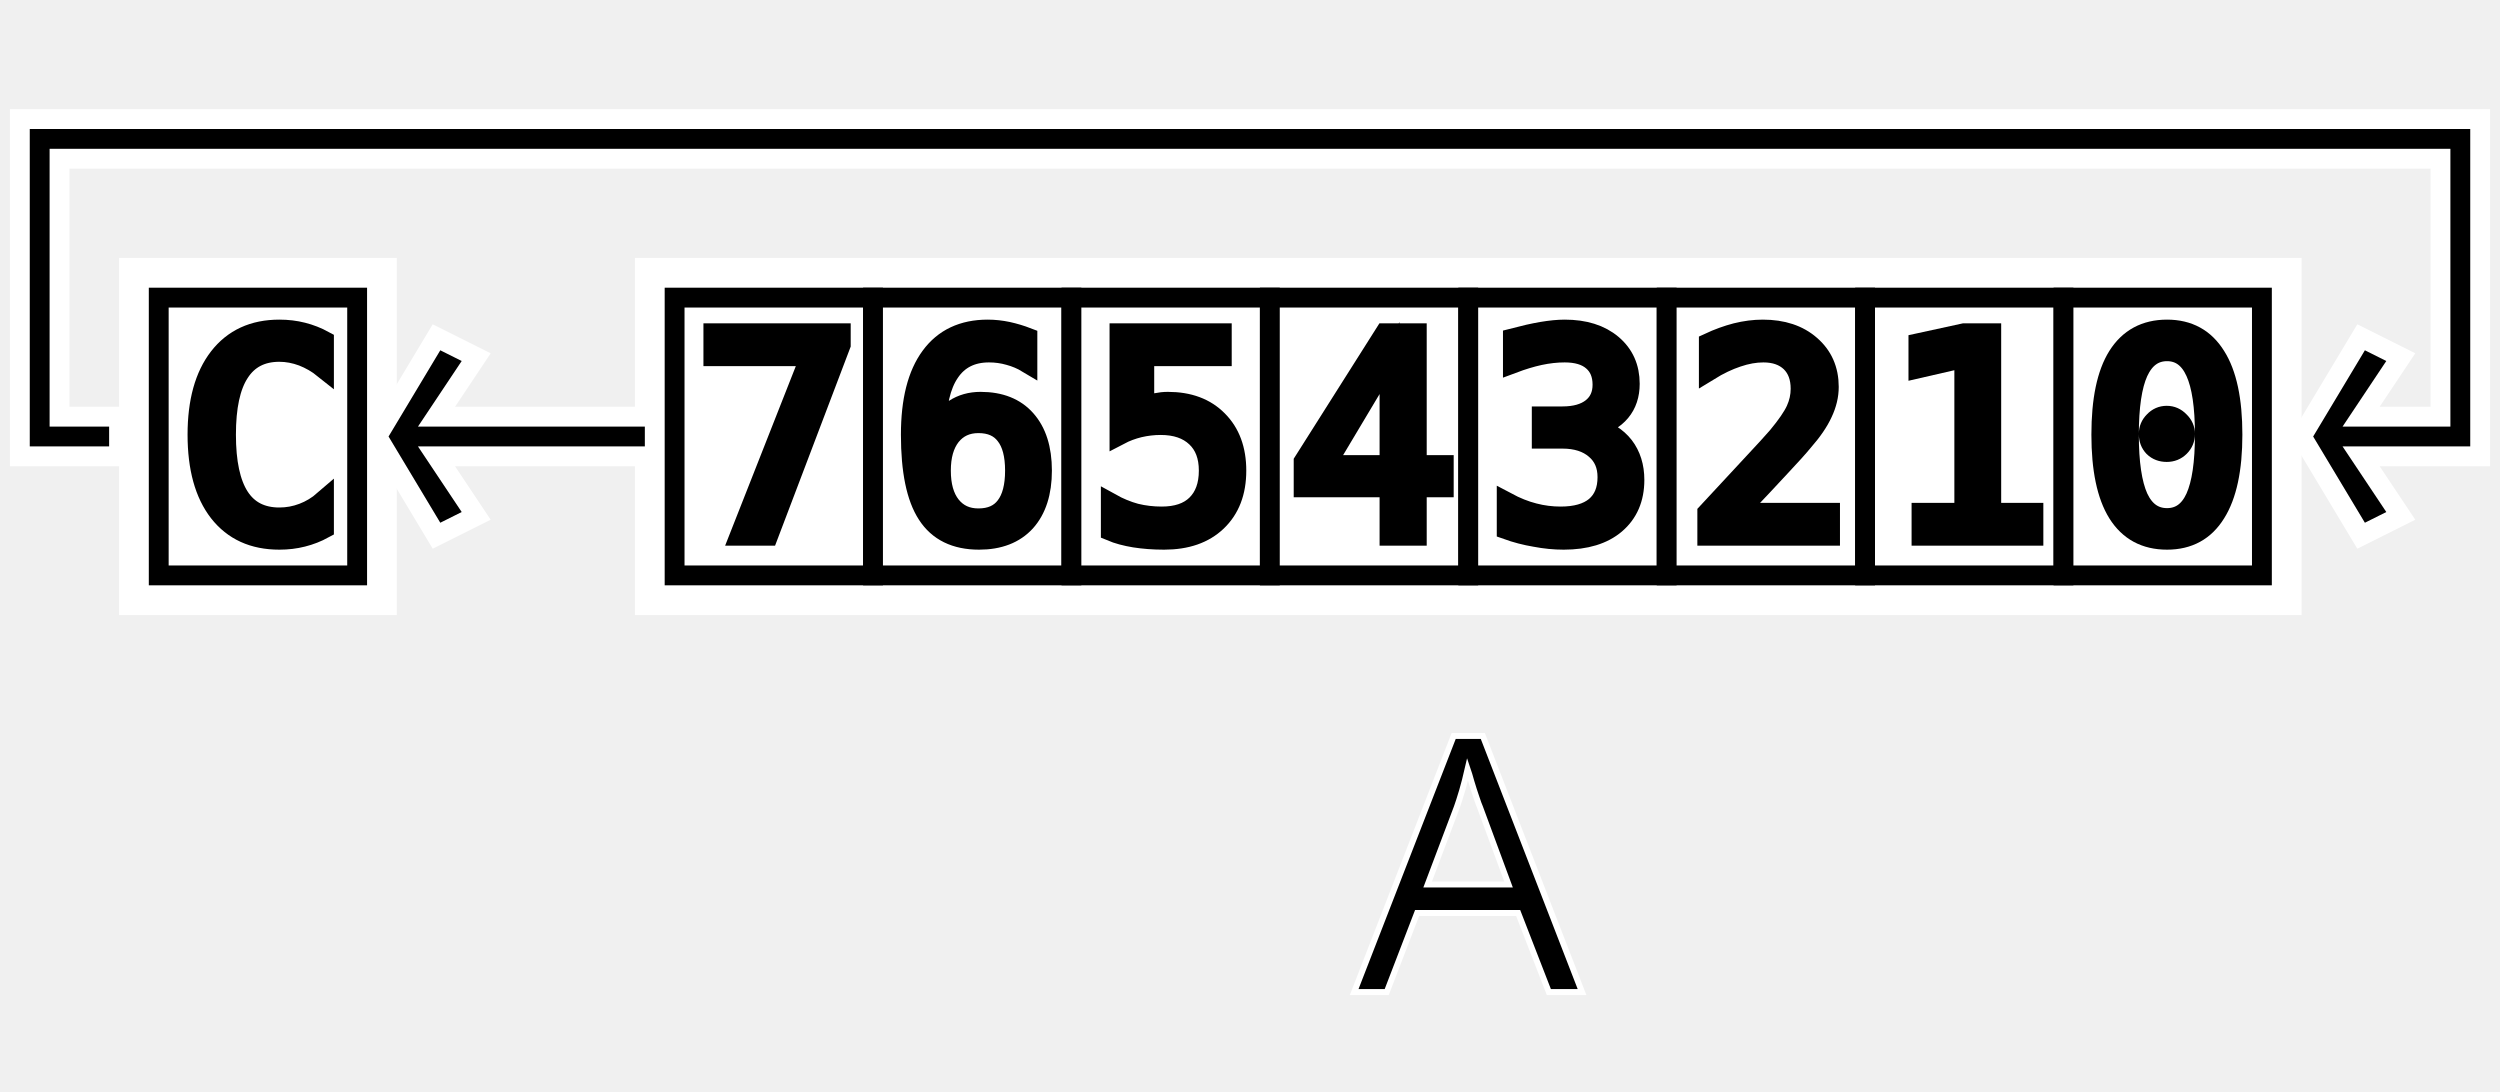
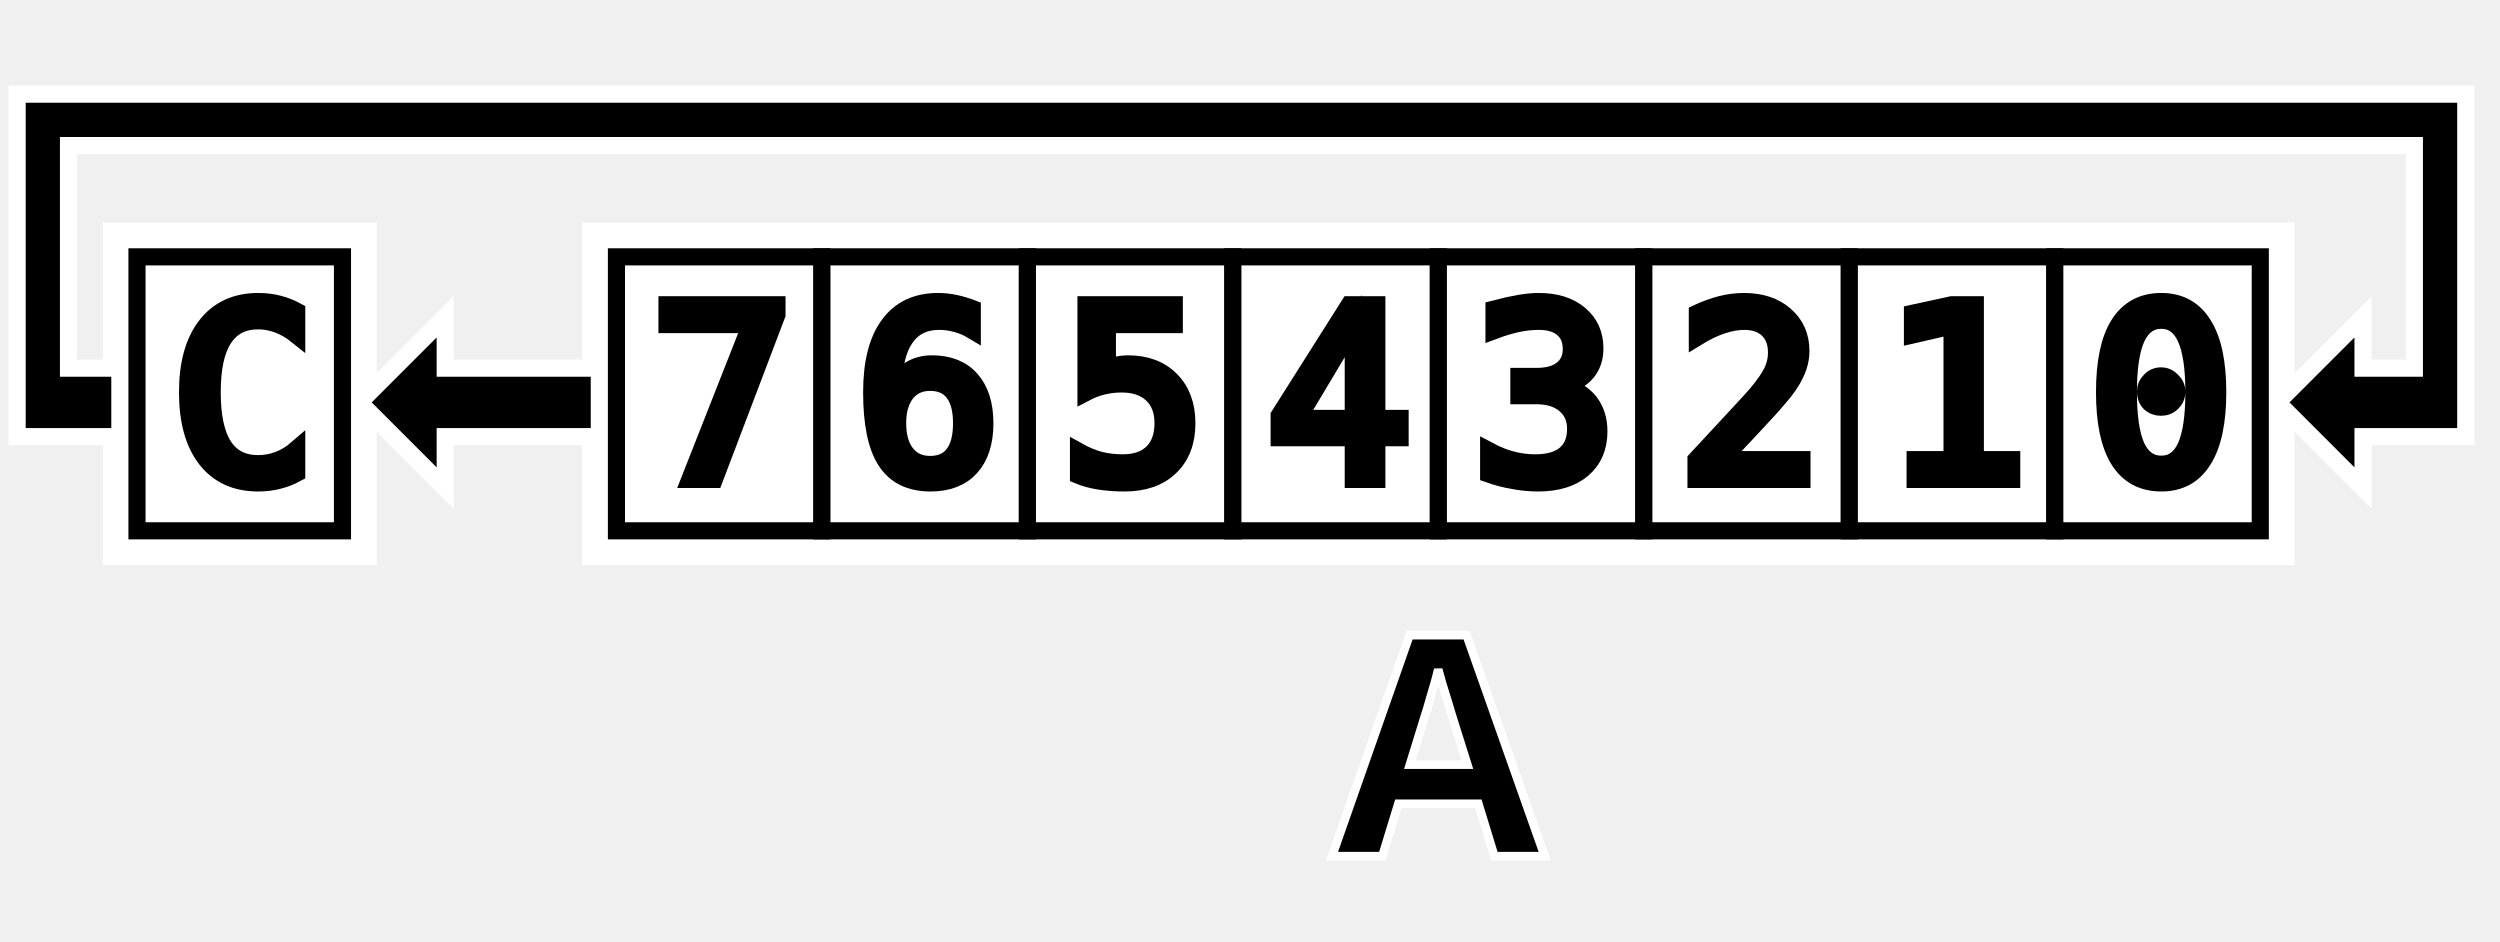
- <svg xmlns="http://www.w3.org/2000/svg" width="126" height="55">
-   <svg width="126" height="44">
+ <svg xmlns="http://www.w3.org/2000/svg" width="146" height="55">
+   <svg width="146" height="44">
    <g fill="white" stroke-width="0">
-       <rect x="6" y="13" width="14" height="18" />
-       <rect x="32" y="13" width="84" height="18" />
+       <rect x="6" y="13" width="16" height="20" />
+       <rect x="34" y="13" width="100" height="20" />
    </g>
    <g stroke="white" fill="black" stroke-width="1">
-       <path d="M 33 21l -11 0l 2 -3l -2 -1l -3 5l 3 5l 2 -1l -2 -3l 11 0l 0 -2.5" />
-       <path d="M 6 21l -3 0l 0 -13l 120 0l 0 13l -4 0l 2 -3l -2 -1l -3 5l 3 5l 2 -1l -2 -3l 6 0l 0 -17l -124 0l 0 17l 5 0l 0 -2.5" />
+       <path d="M 35 21.5l -9 0l 0 -3l -5 5l 5 5l 0 -3l 9 0l 0 -4.5" />
+       <path d="M 7 21.5l -3 0l 0 -13l 137 0l 0 13l -3 0l 0 -3l -5 5l 5 5l 0 -3l 6 0l 0 -20l -143 0l 0 20l 6 0l 0 -4.5" />
    </g>
    <g stroke="black" fill="white" stroke-width="1">
-       <rect x="8" y="15" width="10" height="14" />
-       <rect x="34" y="15" width="10" height="14" />
-       <rect x="44" y="15" width="10" height="14" />
-       <rect x="54" y="15" width="10" height="14" />
-       <rect x="64" y="15" width="10" height="14" />
-       <rect x="74" y="15" width="10" height="14" />
-       <rect x="84" y="15" width="10" height="14" />
-       <rect x="94" y="15" width="10" height="14" />
-       <rect x="104" y="15" width="10" height="14" />
+       <rect x="8" y="15" width="12" height="16" />
+       <rect x="36" y="15" width="12" height="16" />
+       <rect x="48" y="15" width="12" height="16" />
+       <rect x="60" y="15" width="12" height="16" />
+       <rect x="72" y="15" width="12" height="16" />
+       <rect x="84" y="15" width="12" height="16" />
+       <rect x="96" y="15" width="12" height="16" />
+       <rect x="108" y="15" width="12" height="16" />
+       <rect x="120" y="15" width="12" height="16" />
    </g>
    <g stroke="black" fill="black" font-size="14" font-family="Consolas" alignment-baseline="text-top">
-       <text x="9" y="27">C</text>
-       <text x="35" y="27">7</text>
-       <text x="45" y="27">6</text>
-       <text x="55" y="27">5</text>
-       <text x="65" y="27">4</text>
-       <text x="75" y="27">3</text>
-       <text x="85" y="27">2</text>
-       <text x="95" y="27">1</text>
-       <text x="105" y="27">0</text>
+       <text x="10" y="28">C</text>
+       <text x="38" y="28">7</text>
+       <text x="50" y="28">6</text>
+       <text x="62" y="28">5</text>
+       <text x="74" y="28">4</text>
+       <text x="86" y="28">3</text>
+       <text x="98" y="28">2</text>
+       <text x="110" y="28">1</text>
+       <text x="122" y="28">0</text>
    </g>
  </svg>
-   <text x="74" y="50" stroke="white" fill="black" stroke-width="0.3" font-size="18" font-family="sans-serif" text-anchor="middle" alignment-baseline="text-top">A</text>
+   <text x="84" y="50" stroke="white" fill="black" stroke-width="0.5" font-size="18" font-family="sans-serif" font-weight="bold" text-anchor="middle" alignment-baseline="text-top">A</text>
</svg>
